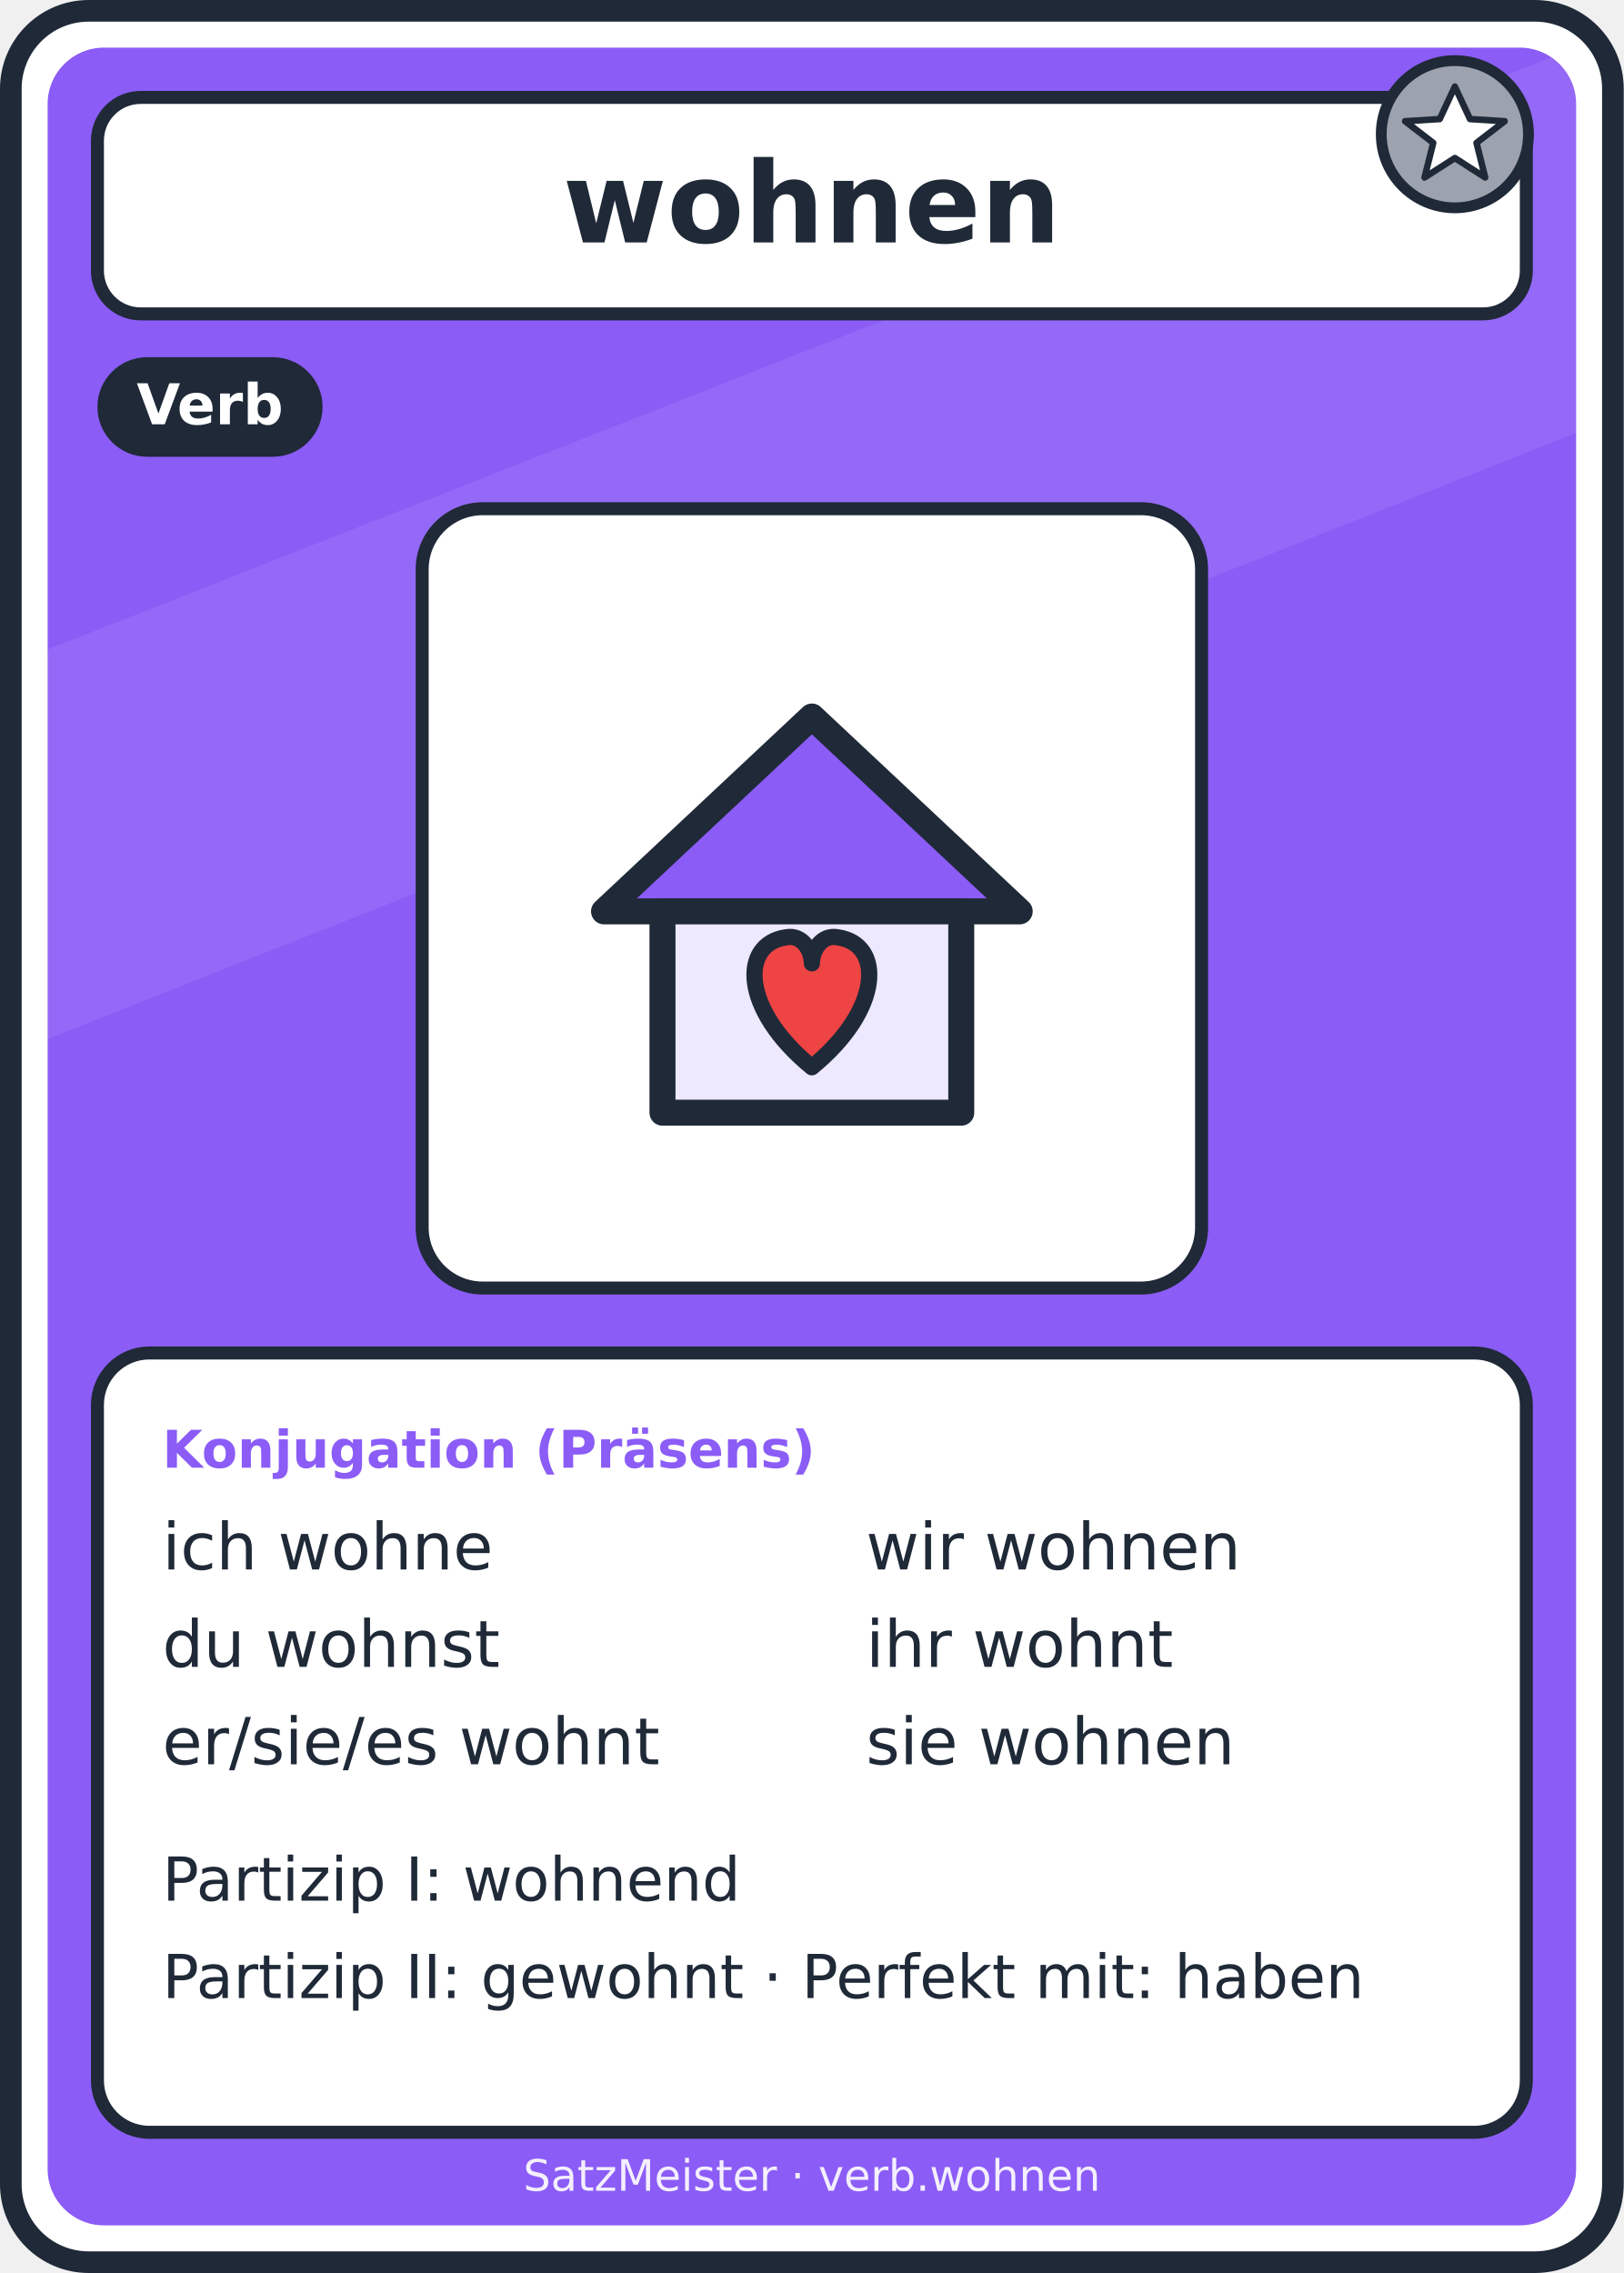
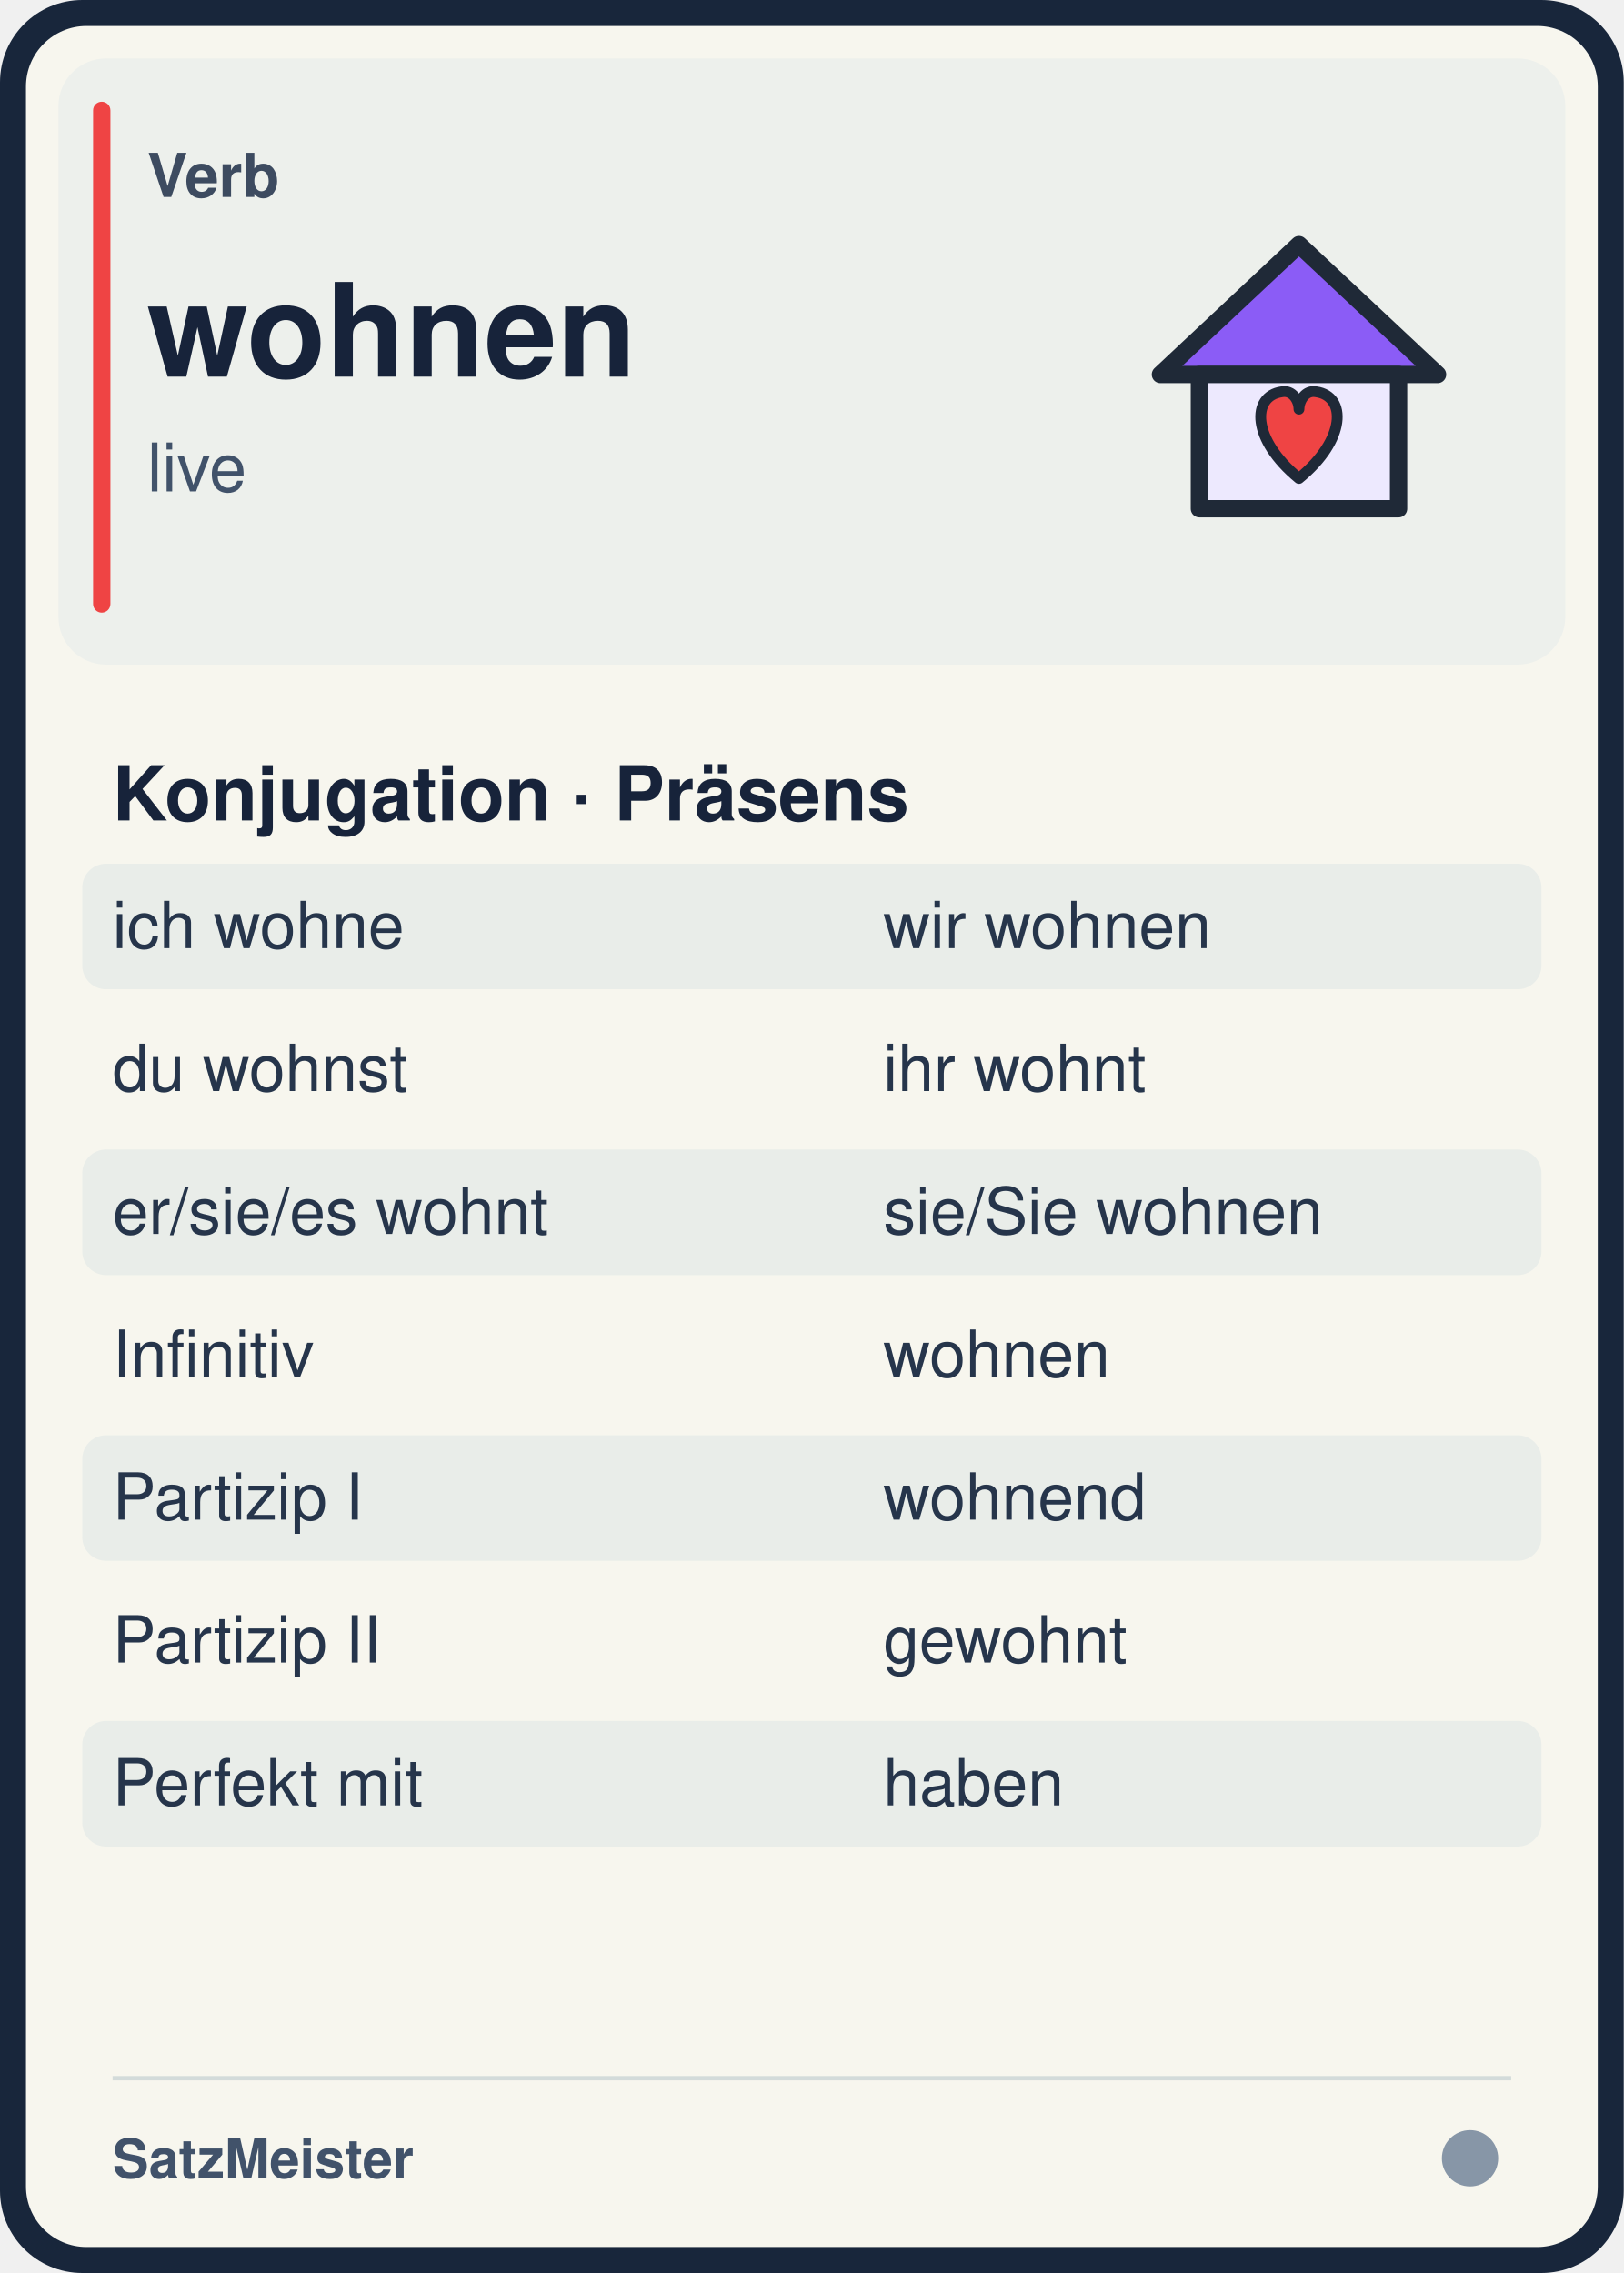
<svg xmlns="http://www.w3.org/2000/svg" viewBox="0 0 750 1050" width="750" height="1050">
-   <g id="card-frame">
-     <rect x="5" y="5" width="740" height="1040" rx="36" ry="36" fill="#ffffff" stroke="#1f2937" stroke-width="10" />
-   </g>
-   <g id="background">
-     <rect x="22" y="22" width="706" height="1006" rx="26" ry="26" fill="#8b5cf6" />
-     <path d="M22 300 L728 22 L728 200 L22 480 Z" fill="#ffffff" opacity="0.08" />
-   </g>
-   <g id="name-banner">
-     <rect x="45" y="45" width="660" height="100" rx="20" ry="20" fill="#ffffff" stroke="#1f2937" stroke-width="6" />
-     <text x="375" y="112" text-anchor="middle" font-family="DejaVu Sans, Helvetica, Arial, sans-serif" font-size="52" font-weight="bold" fill="#1f2937">wohnen</text>
-   </g>
-   <g id="rarity-star">
-     <circle cx="672" cy="62" r="34" fill="#9ca3af" stroke="#1f2937" stroke-width="5" />
-     <path d="M672 40 L679 55 L695 56 L682 66 L686 82 L672 73 L658 82 L662 66 L649 56 L665 55 Z" fill="#ffffff" stroke="#1f2937" stroke-width="3" stroke-linejoin="round" />
-   </g>
-   <g id="type-badge">
-     <rect x="45" y="165" width="104" height="46" rx="23" ry="23" fill="#1f2937" />
-     <text x="97" y="196" text-anchor="middle" font-family="DejaVu Sans, Helvetica, Arial, sans-serif" font-size="26" font-weight="bold" fill="#ffffff">Verb</text>
-   </g>
-   <g id="icon-area">
-     <rect x="195" y="235" width="360" height="360" rx="28" ry="28" fill="#ffffff" stroke="#1f2937" stroke-width="6" />
-     <g id="icon" transform="translate(225 265) scale(1.5)" fill="none" stroke="#1f2937" stroke-width="8" stroke-linecap="round" stroke-linejoin="round">
+   <rect id="card-frame" width="750" height="1050" rx="38" fill="#18263b" />
+   <rect x="12" y="12" width="726" height="1026" rx="28" fill="#f7f6ee" />
+   <g id="card-heading" font-family="Helvetica, Arial, sans-serif">
+     <rect x="27" y="27" width="696" height="280" rx="22" fill="#edf0ec" />
+     <rect x="43" y="47" width="8" height="236" rx="4" fill="#ef4444" />
+     <text x="68" y="91" font-size="28" font-weight="bold" fill="#3d4b60">Verb</text>
+     <text x="68" y="174" font-size="60" font-weight="bold" fill="#17233a">wohnen</text>
+     <text x="68" y="227" font-size="31" fill="#41526a">live</text>
+     <g id="icon" transform="translate(500 69)" fill="none" stroke="#1f2937" stroke-width="8" stroke-linecap="round" stroke-linejoin="round">
      <path d="M36 104 L100 44 L164 104 Z" fill="#8b5cf6" />
      <rect x="54" y="104" width="92" height="62" fill="#ede9fe" />
      <path d="M100 152 C78 134 78 114 92 112 C97 111 100 116 100 120 C100 116 103 111 108 112 C122 114 122 134 100 152 Z" fill="#ef4444" stroke-width="5" />
    </g>
  </g>
-   <g id="text-area">
-     <rect x="45" y="625" width="660" height="360" rx="24" ry="24" fill="#ffffff" stroke="#1f2937" stroke-width="6" />
-     <text x="75" y="678" font-family="DejaVu Sans, Helvetica, Arial, sans-serif" font-size="24" font-weight="bold" fill="#8b5cf6">Konjugation (Präsens)</text>
-     <text x="75" y="725" font-family="DejaVu Sans, Helvetica, Arial, sans-serif" font-size="30" fill="#1f2937">ich wohne</text>
-     <text x="400" y="725" font-family="DejaVu Sans, Helvetica, Arial, sans-serif" font-size="30" fill="#1f2937">wir wohnen</text>
-     <text x="75" y="770" font-family="DejaVu Sans, Helvetica, Arial, sans-serif" font-size="30" fill="#1f2937">du wohnst</text>
-     <text x="400" y="770" font-family="DejaVu Sans, Helvetica, Arial, sans-serif" font-size="30" fill="#1f2937">ihr wohnt</text>
-     <text x="75" y="815" font-family="DejaVu Sans, Helvetica, Arial, sans-serif" font-size="30" fill="#1f2937">er/sie/es wohnt</text>
-     <text x="400" y="815" font-family="DejaVu Sans, Helvetica, Arial, sans-serif" font-size="30" fill="#1f2937">sie wohnen</text>
-     <text x="75" y="878" font-family="DejaVu Sans, Helvetica, Arial, sans-serif" font-size="28" fill="#1f2937">Partizip I:  wohnend</text>
-     <text x="75" y="923" font-family="DejaVu Sans, Helvetica, Arial, sans-serif" font-size="28" fill="#1f2937">Partizip II:  gewohnt   ·   Perfekt mit:  haben</text>
+   <g id="grammar" font-family="Helvetica, Arial, sans-serif">
+     <text x="52" y="379" font-size="35" font-weight="bold" fill="#17233a">Konjugation · Präsens</text>
+     <rect x="38" y="399" width="674" height="58" rx="11" fill="#e9ede9" />
+     <text x="52" y="438" font-size="30" font-weight="normal" fill="#26354b">ich  wohne</text>
+     <text x="408" y="438" font-size="30" font-weight="normal" fill="#26354b">wir  wohnen</text>
+     <text x="52" y="504" font-size="30" font-weight="normal" fill="#26354b">du  wohnst</text>
+     <text x="408" y="504" font-size="30" font-weight="normal" fill="#26354b">ihr  wohnt</text>
+     <rect x="38" y="531" width="674" height="58" rx="11" fill="#e9ede9" />
+     <text x="52" y="570" font-size="30" font-weight="normal" fill="#26354b">er/sie/es  wohnt</text>
+     <text x="408" y="570" font-size="30" font-weight="normal" fill="#26354b">sie/Sie  wohnen</text>
+     <text x="52" y="636" font-size="30" font-weight="normal" fill="#26354b">Infinitiv</text>
+     <text x="408" y="636" font-size="30" font-weight="normal" fill="#26354b">wohnen</text>
+     <rect x="38" y="663" width="674" height="58" rx="11" fill="#e9ede9" />
+     <text x="52" y="702" font-size="30" font-weight="normal" fill="#26354b">Partizip I</text>
+     <text x="408" y="702" font-size="30" font-weight="normal" fill="#26354b">wohnend</text>
+     <text x="52" y="768" font-size="30" font-weight="normal" fill="#26354b">Partizip II</text>
+     <text x="408" y="768" font-size="30" font-weight="normal" fill="#26354b">gewohnt</text>
+     <rect x="38" y="795" width="674" height="58" rx="11" fill="#e9ede9" />
+     <text x="52" y="834" font-size="30" font-weight="normal" fill="#26354b">Perfekt mit</text>
+     <text x="408" y="834" font-size="30" font-weight="normal" fill="#26354b">haben</text>
  </g>
-   <g id="footer-strip">
-     <text x="375" y="1012" text-anchor="middle" font-family="DejaVu Sans, Helvetica, Arial, sans-serif" font-size="20" fill="#ffffff" opacity="0.9">SatzMeister · verb.wohnen</text>
+   <path d="M52 960H698" stroke="#d3dbda" stroke-width="2" />
+   <g id="footer" font-family="Helvetica, Arial, sans-serif" font-size="25" fill="#41526a">
+     <text x="52" y="1006" font-weight="bold">SatzMeister</text>
+     <circle cx="679" cy="997" r="13" fill="#8796a7" />
  </g>
</svg>
